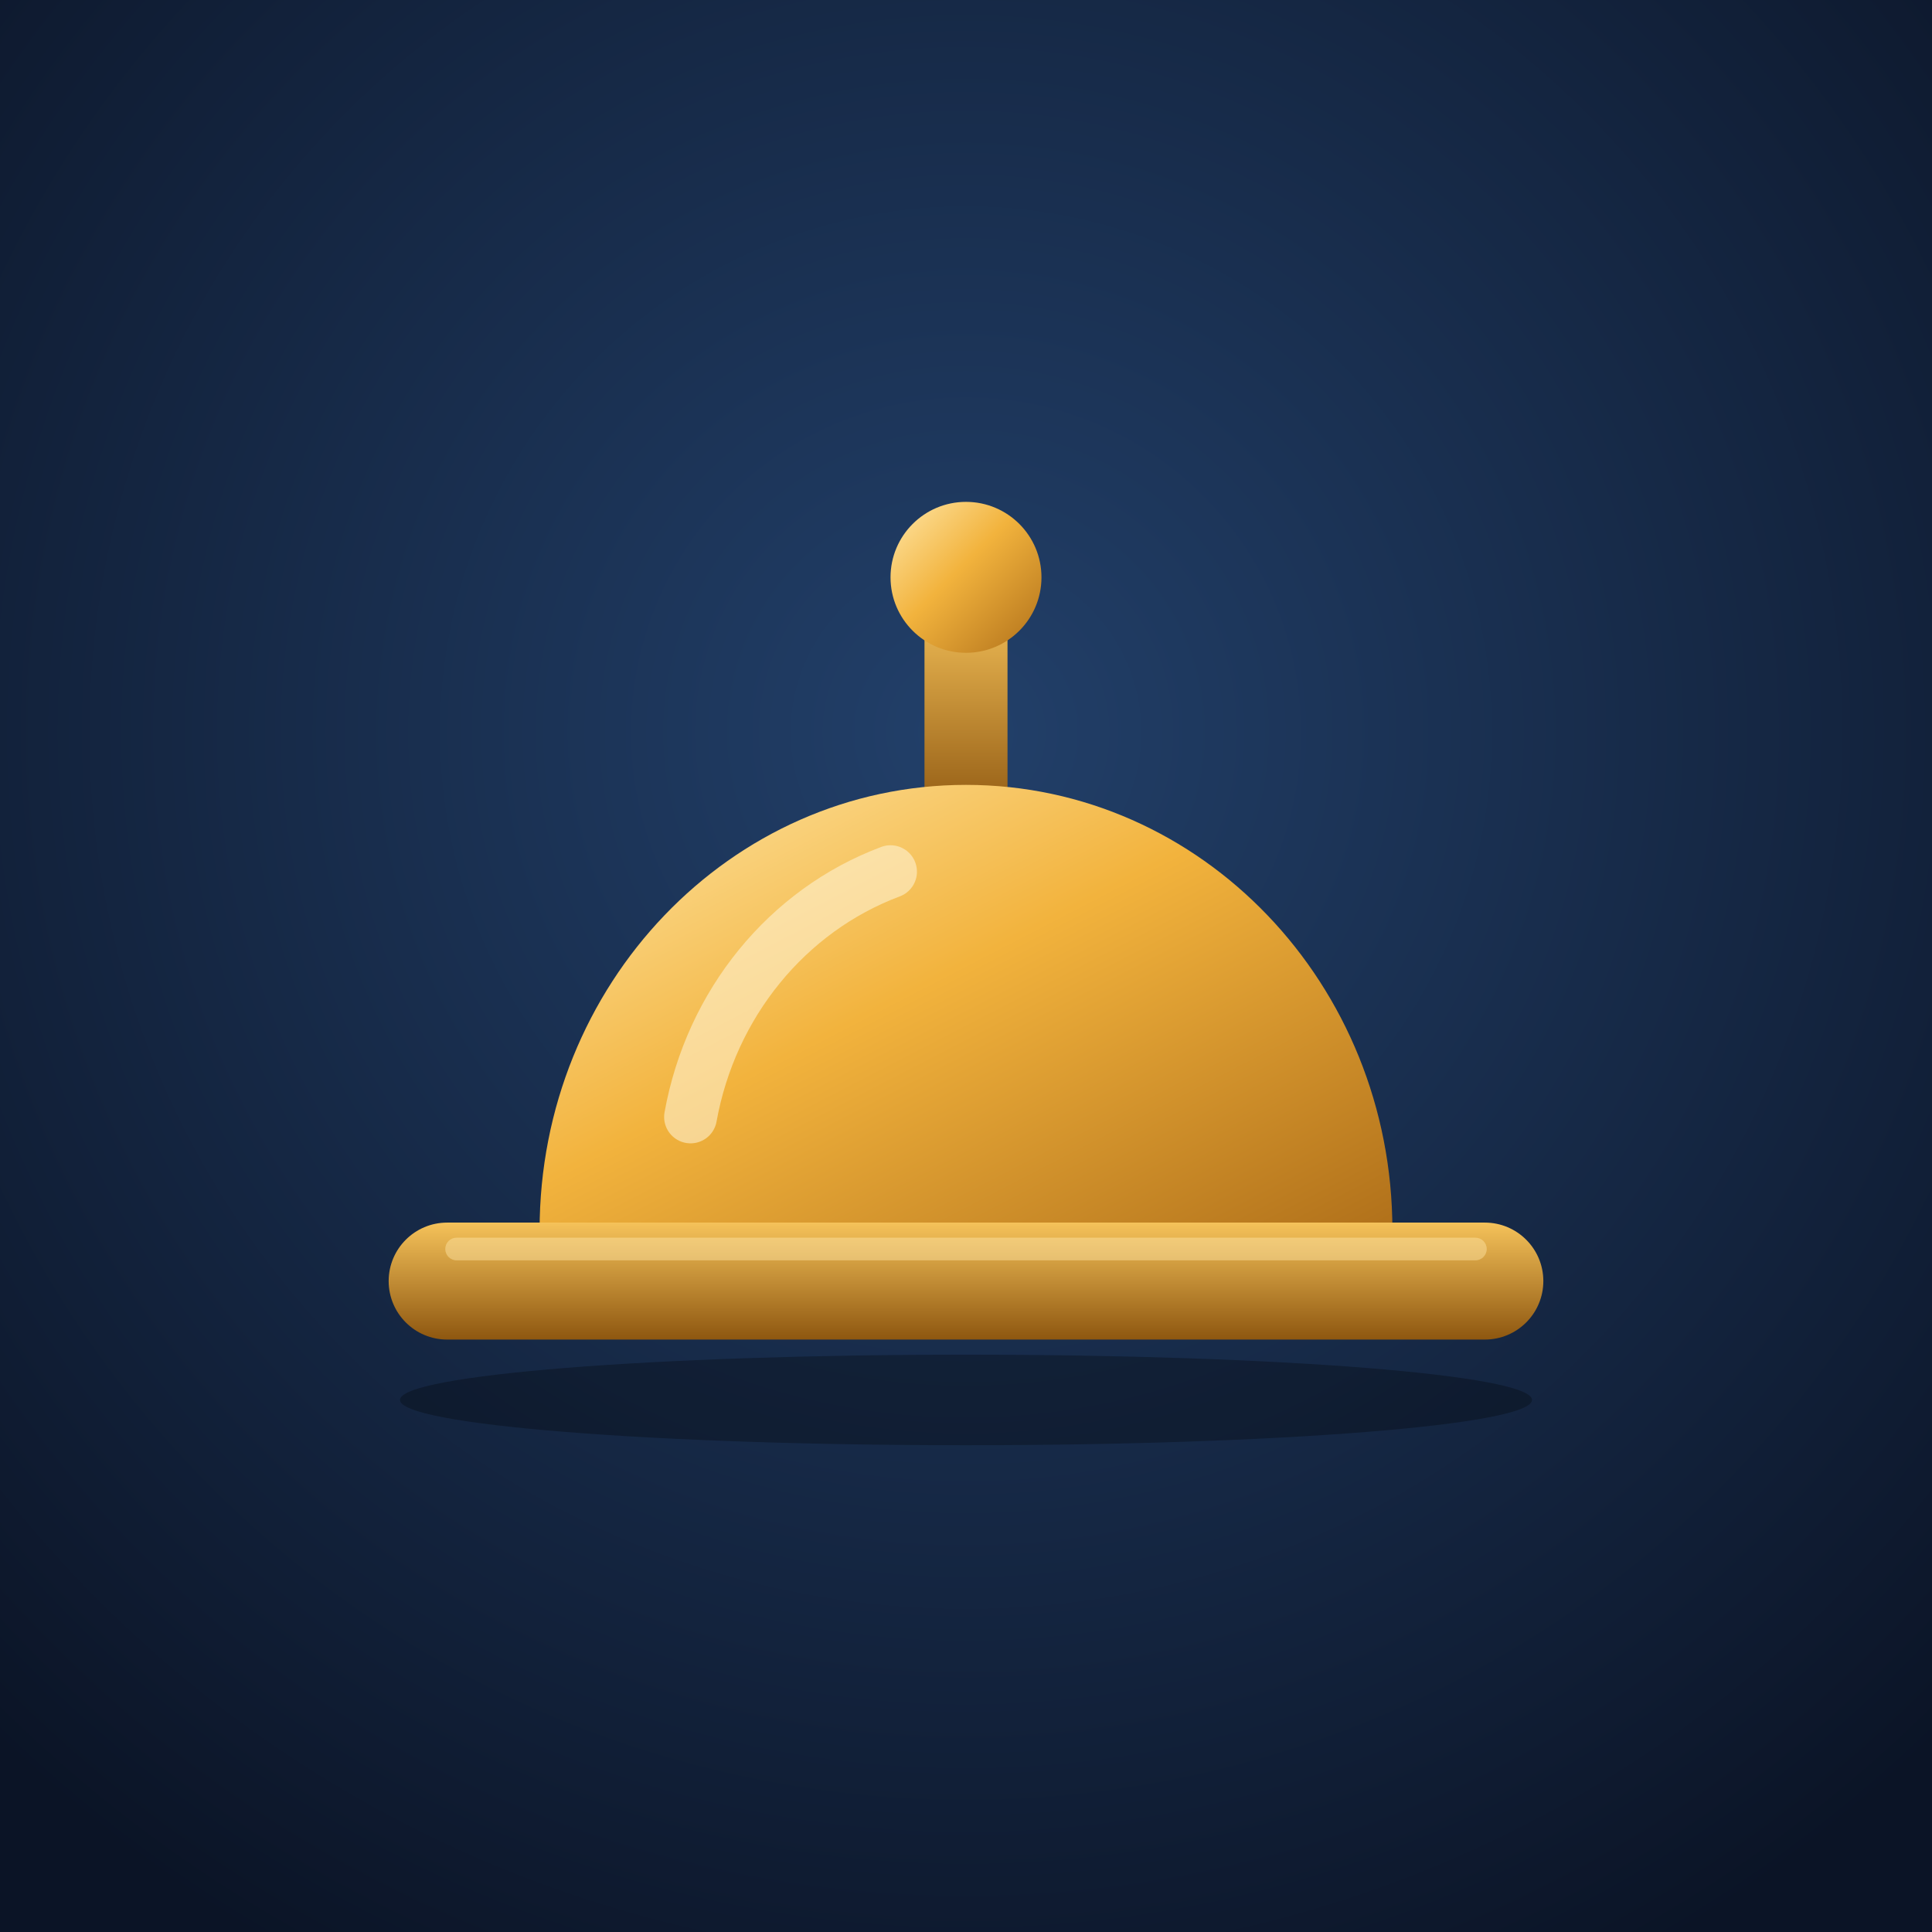
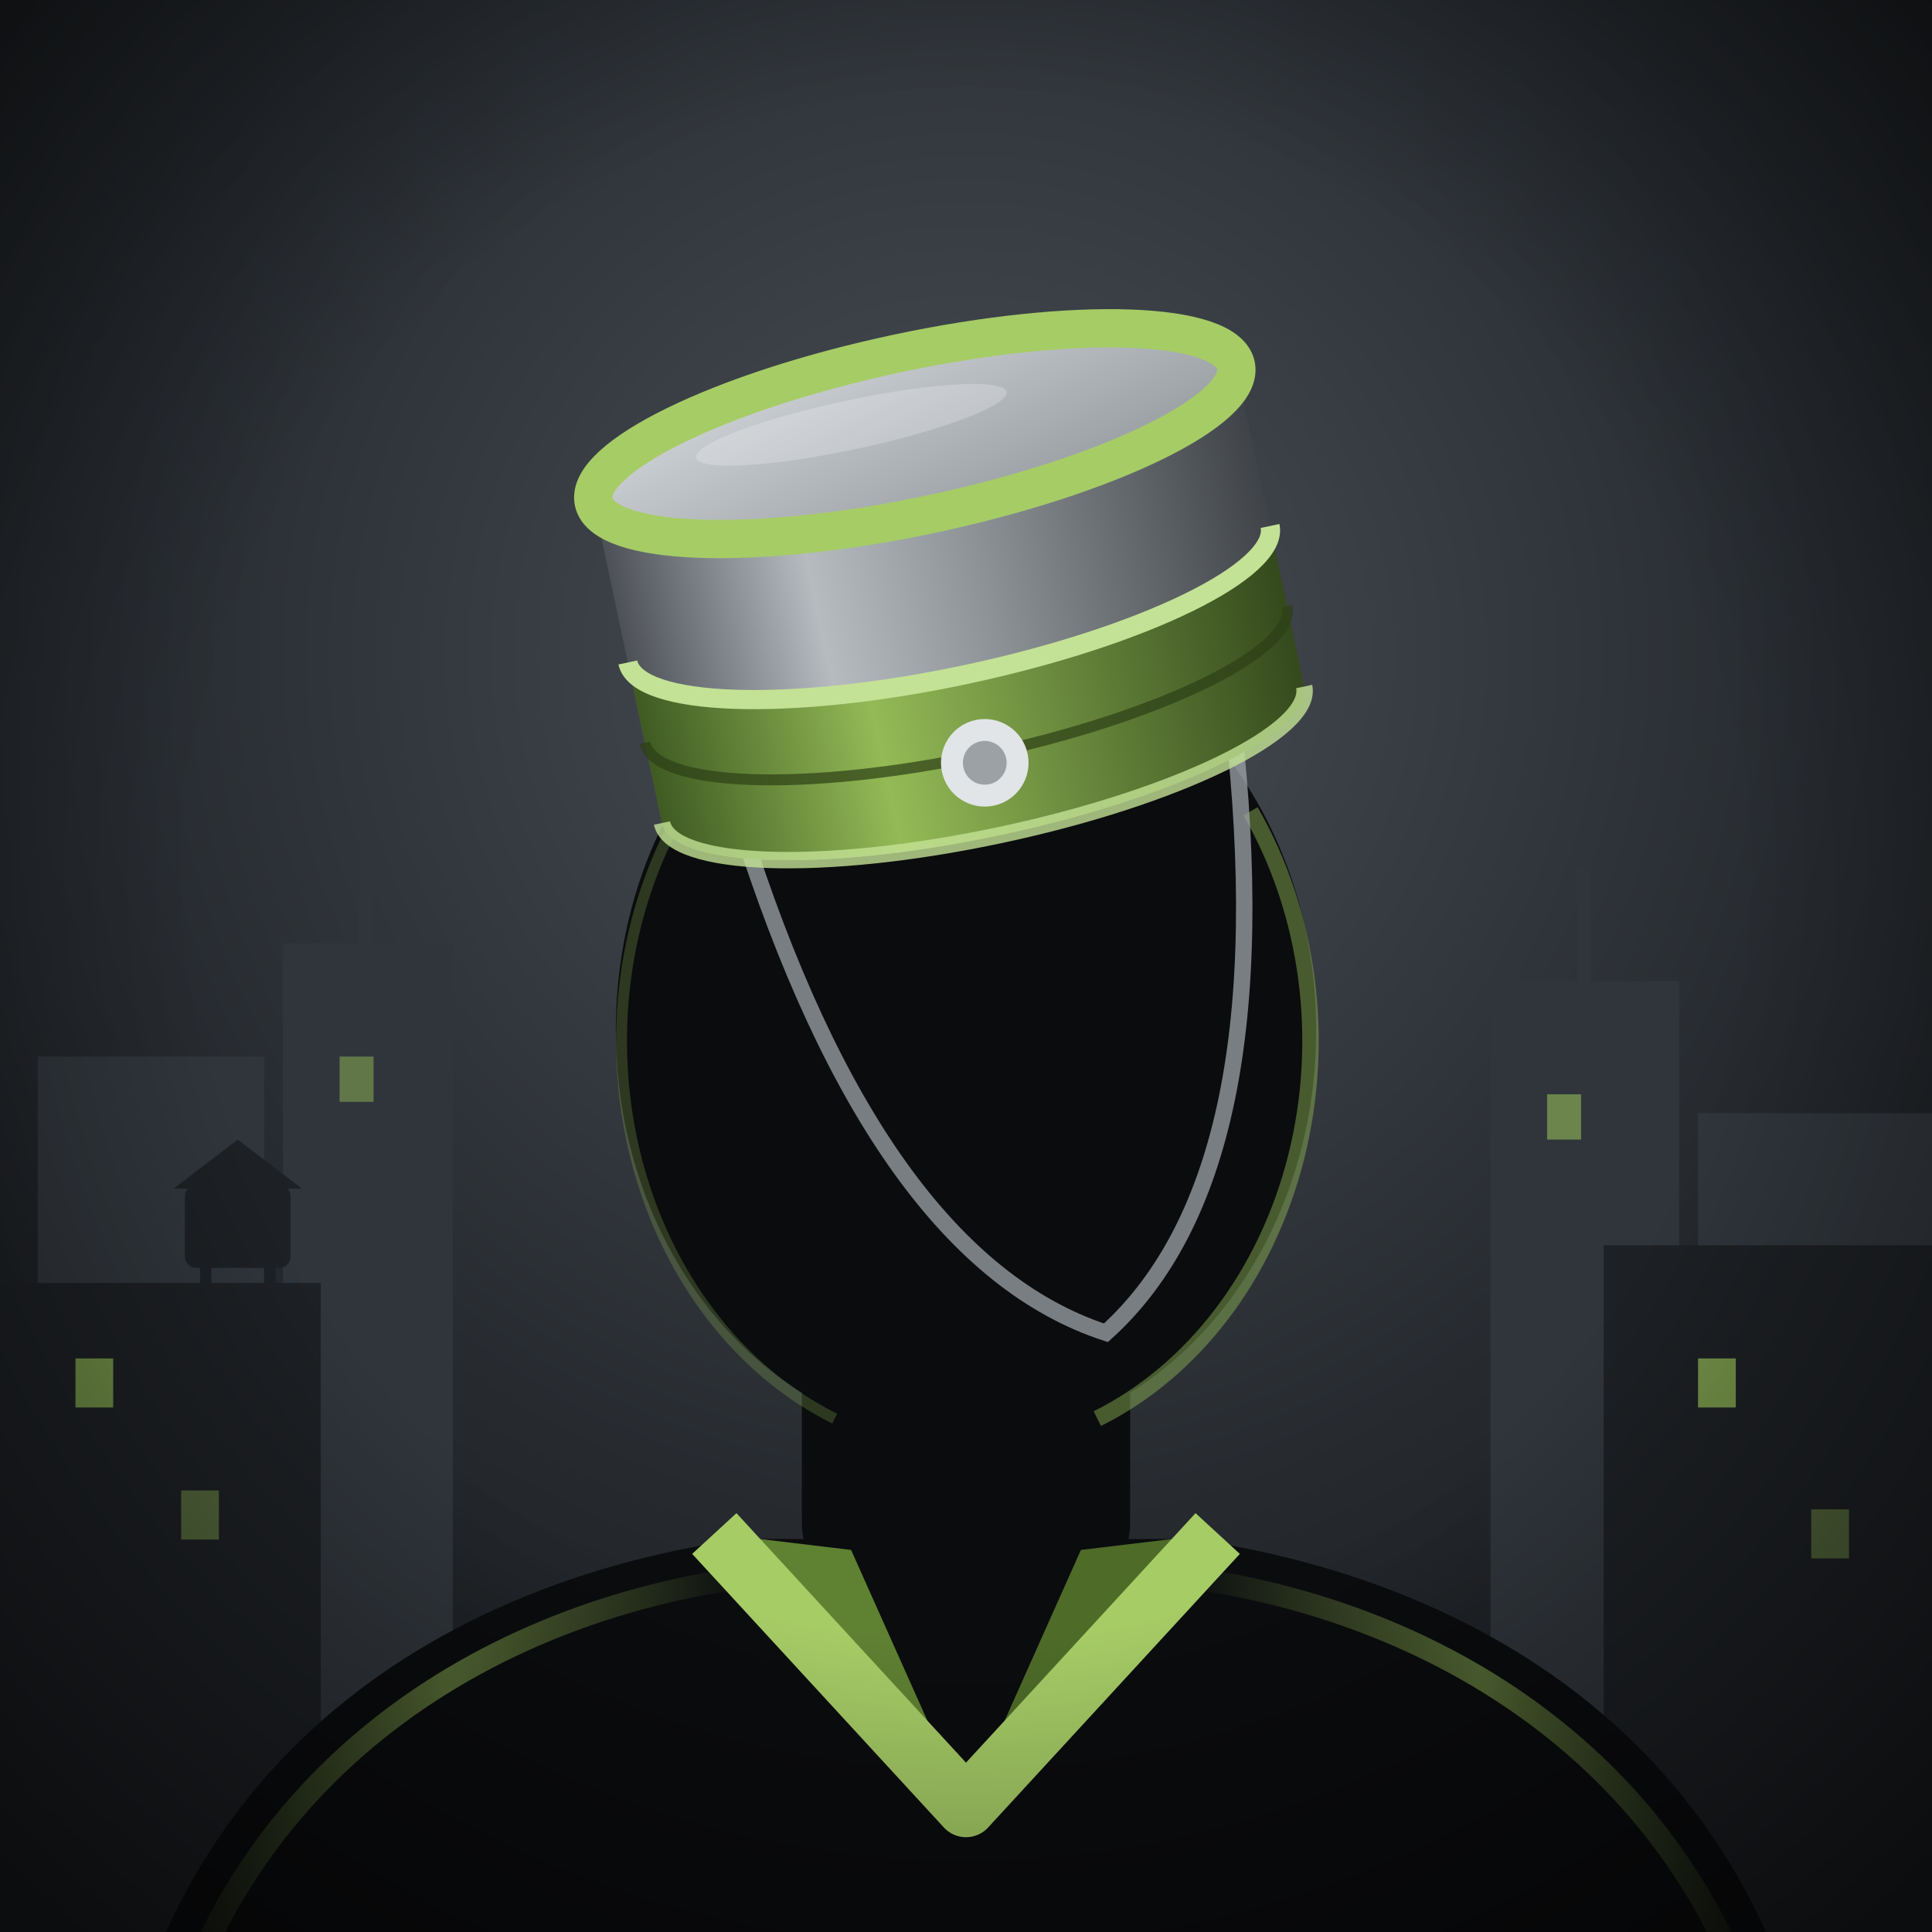
<svg xmlns="http://www.w3.org/2000/svg" width="1024" height="1024" viewBox="0 0 1024 1024">
  <defs>
-     <radialGradient id="bg" cx="50%" cy="38%" r="72%">
-       <stop offset="0" stop-color="#22406A" />
-       <stop offset="1" stop-color="#0B1426" />
+     <radialGradient id="sky" cx="50%" cy="34%" r="80%">
+       <stop offset="0" stop-color="#4a5057" />
+       <stop offset="0.55" stop-color="#272b30" />
+       <stop offset="1" stop-color="#111315" />
    </radialGradient>
-     <linearGradient id="gold" x1="0" y1="0" x2="1" y2="1">
-       <stop offset="0" stop-color="#FFE7A8" />
-       <stop offset="0.45" stop-color="#F2B33D" />
-       <stop offset="1" stop-color="#B0701A" />
+     <linearGradient id="capSide" x1="0" y1="0" x2="1" y2="0">
+       <stop offset="0" stop-color="#4c5056" />
+       <stop offset="0.3" stop-color="#b6bbc0" />
+       <stop offset="0.55" stop-color="#8e9398" />
+       <stop offset="1" stop-color="#3f4348" />
    </linearGradient>
-     <linearGradient id="base" x1="0" y1="0" x2="0" y2="1">
-       <stop offset="0" stop-color="#F5C25A" />
-       <stop offset="1" stop-color="#8E5710" />
+     <linearGradient id="capTop" x1="0" y1="0" x2="1" y2="1">
+       <stop offset="0" stop-color="#d6dade" />
+       <stop offset="1" stop-color="#8f9499" />
    </linearGradient>
+     <linearGradient id="band" x1="0" y1="0" x2="1" y2="0">
+       <stop offset="0" stop-color="#3f5a22" />
+       <stop offset="0.35" stop-color="#93ba56" />
+       <stop offset="1" stop-color="#34491c" />
+     </linearGradient>
+     <linearGradient id="rim" x1="0" y1="0" x2="1" y2="0">
+       <stop offset="0" stop-color="#93ba56" stop-opacity="0" />
+       <stop offset="0.5" stop-color="#93ba56" stop-opacity="0.55" />
+       <stop offset="1" stop-color="#93ba56" stop-opacity="0" />
+     </linearGradient>
+     <radialGradient id="vignette" cx="50%" cy="45%" r="72%">
+       <stop offset="0.55" stop-color="#000" stop-opacity="0" />
+       <stop offset="1" stop-color="#000" stop-opacity="0.6" />
+     </radialGradient>
  </defs>
-   <rect width="1024" height="1024" fill="url(#bg)" />
-   <ellipse cx="512" cy="742" rx="300" ry="24" fill="#000" opacity="0.28" />
-   <rect x="490" y="316" width="44" height="120" rx="10" fill="url(#base)" />
-   <circle cx="512" cy="306" r="40" fill="url(#gold)" />
-   <path d="M 286 652 A 226 236 0 0 1 738 652 Z" fill="url(#gold)" />
-   <path d="M 366 592 A 164 172 0 0 1 472 462" fill="none" stroke="#FFF6DA" stroke-width="28" stroke-linecap="round" opacity="0.55" />
-   <rect x="206" y="648" width="612" height="62" rx="31" fill="url(#base)" />
-   <rect x="236" y="656" width="552" height="12" rx="6" fill="#FFE7A8" opacity="0.45" />
+   <rect width="1024" height="1024" fill="url(#sky)" />
+   <g fill="#30353b">
+     <rect x="20" y="560" width="120" height="464" />
+     <rect x="150" y="500" width="90" height="524" />
+     <rect x="190" y="450" width="8" height="50" />
+     <rect x="790" y="520" width="100" height="504" />
+     <rect x="836" y="460" width="7" height="60" />
+     <rect x="900" y="590" width="124" height="434" />
+   </g>
+   <g fill="#1d2024">
+     <rect x="0" y="680" width="170" height="344" />
+     <rect x="98" y="628" width="56" height="44" rx="6" />
+     <polygon points="92,630 126,604 160,630" />
+     <rect x="106" y="670" width="6" height="12" />
+     <rect x="140" y="670" width="6" height="12" />
+     <rect x="850" y="660" width="174" height="364" />
+   </g>
+   <g fill="#93ba56">
+     <rect x="40" y="720" width="20" height="26" opacity="0.7" />
+     <rect x="96" y="790" width="20" height="26" opacity="0.45" />
+     <rect x="180" y="560" width="18" height="24" opacity="0.5" />
+     <rect x="820" y="580" width="18" height="24" opacity="0.6" />
+     <rect x="900" y="720" width="20" height="26" opacity="0.75" />
+     <rect x="960" y="800" width="20" height="26" opacity="0.45" />
+   </g>
+   <g transform="translate(512 488) scale(1.45) translate(-512 -560)">
+     <g fill="#0b0c0e">
+       <path d="M 196 1024 C 210 860 330 800 430 786 L 594 786 C 694 800 814 860 828 1024 Z" />
+       <rect x="452" y="700" width="120" height="110" rx="30" />
+       <ellipse cx="512" cy="600" rx="128" ry="150" />
+     </g>
+     <path d="M 616 520 A 128 150 0 0 1 560 742" fill="none" stroke="#93ba56" stroke-width="6" opacity="0.45" />
+     <path d="M 408 520 A 128 150 0 0 0 464 742" fill="none" stroke="#93ba56" stroke-width="4" opacity="0.25" />
+     <path d="M 214 1000 C 236 870 340 812 432 800" fill="none" stroke="url(#rim)" stroke-width="8" />
+     <path d="M 810 1000 C 788 870 684 812 592 800" fill="none" stroke="url(#rim)" stroke-width="8" />
+     <path d="M 420 784 L 512 884 L 470 790 Z" fill="#5f8132" />
+     <path d="M 604 784 L 512 884 L 554 790 Z" fill="#4e6b28" />
+     <path d="M 420 784 L 512 884 L 604 784" fill="none" stroke="#a6cc66" stroke-width="22" stroke-linejoin="round" />
+     <g transform="rotate(-12 512 470)">
+       <path d="M 420 506 Q 436 672 512 716 Q 588 672 604 506" fill="none" stroke="#9ea4aa" stroke-width="6" stroke-linecap="round" opacity="0.75" />
+       <path d="M 392 380 L 392 500 A 120 30 0 0 0 632 500 L 632 380 Z" fill="url(#capSide)" />
+       <path d="M 392 440 L 392 500 A 120 30 0 0 0 632 500 L 632 440 A 120 30 0 0 1 392 440 Z" fill="url(#band)" />
+       <path d="M 392 440 A 120 30 0 0 0 632 440" fill="none" stroke="#c4e295" stroke-width="7" />
+       <path d="M 392 470 A 120 30 0 0 0 632 470" fill="none" stroke="#2c3f15" stroke-width="4" opacity="0.7" />
+       <path d="M 392 500 A 120 30 0 0 0 632 500" fill="none" stroke="#c4e295" stroke-width="6" opacity="0.8" />
+       <ellipse cx="512" cy="380" rx="120" ry="30" fill="url(#capTop)" />
+       <ellipse cx="512" cy="380" rx="120" ry="30" fill="none" stroke="#a6cc66" stroke-width="14" />
+       <ellipse cx="490" cy="372" rx="58" ry="9" fill="#fff" opacity="0.22" />
+       <circle cx="512" cy="503" r="16" fill="#e1e5e8" />
+       <circle cx="512" cy="503" r="8" fill="#9ca1a6" />
+     </g>
+   </g>
+   <rect width="1024" height="1024" fill="url(#vignette)" />
</svg>
